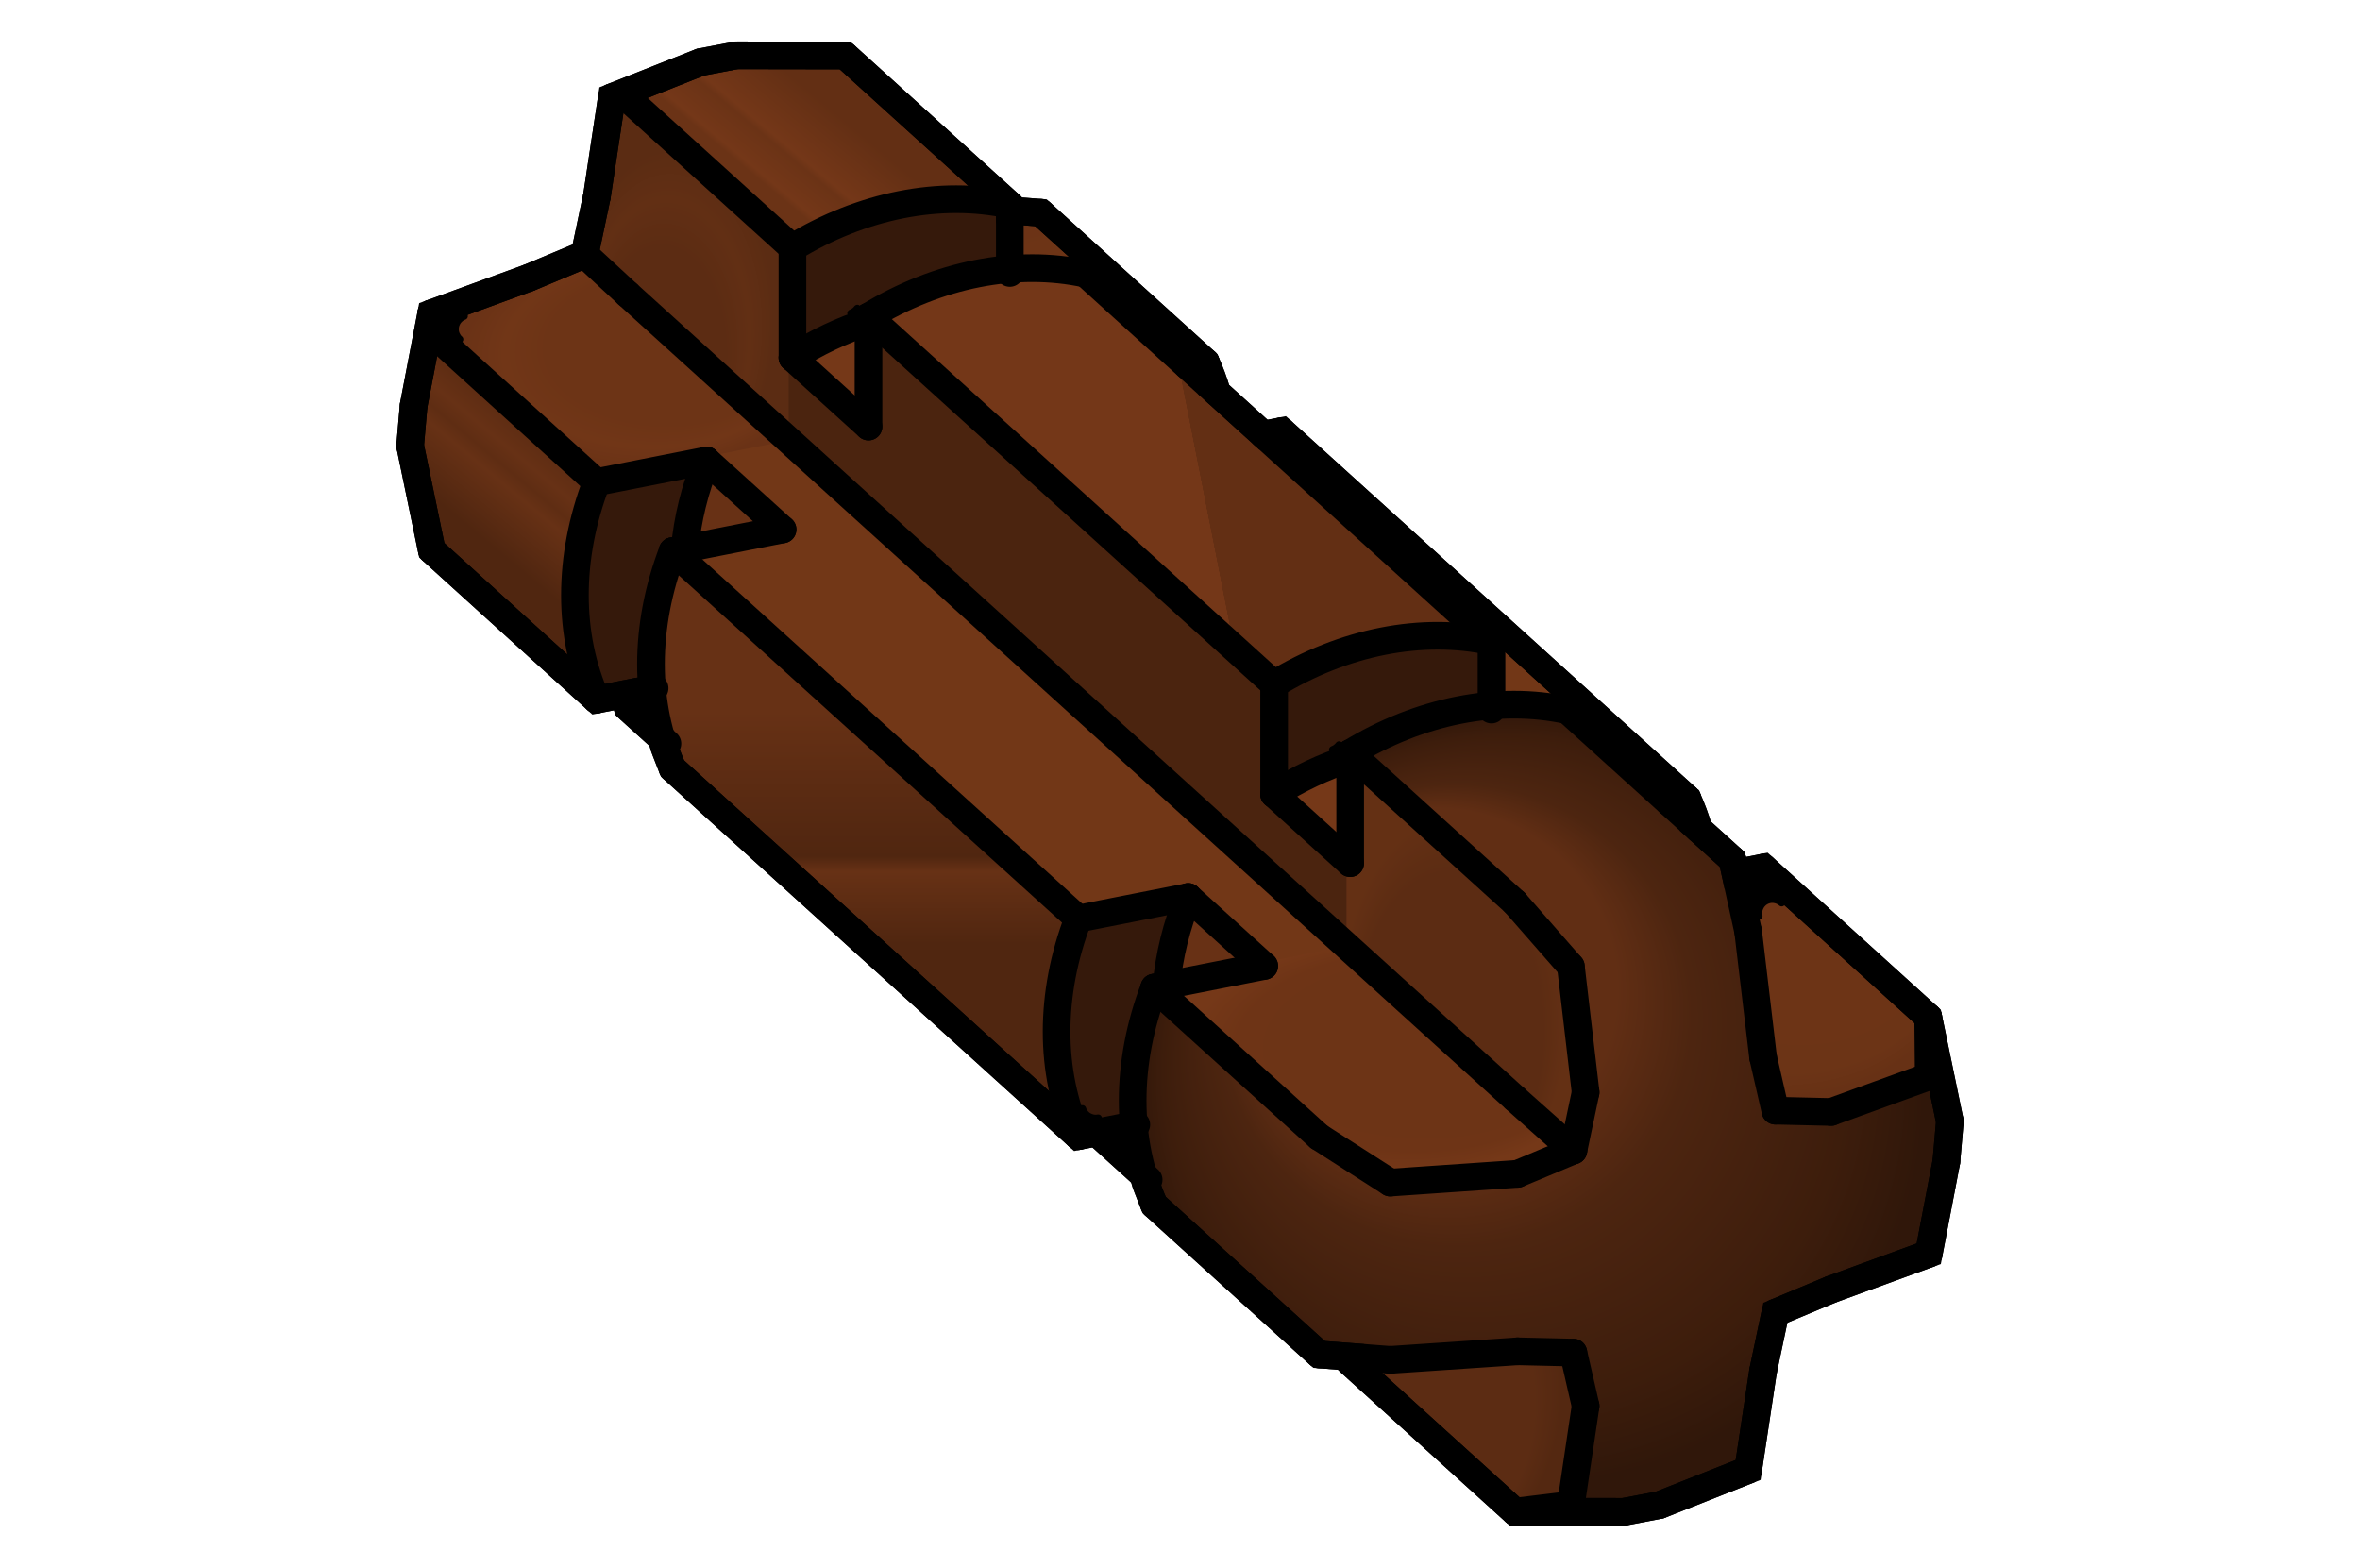
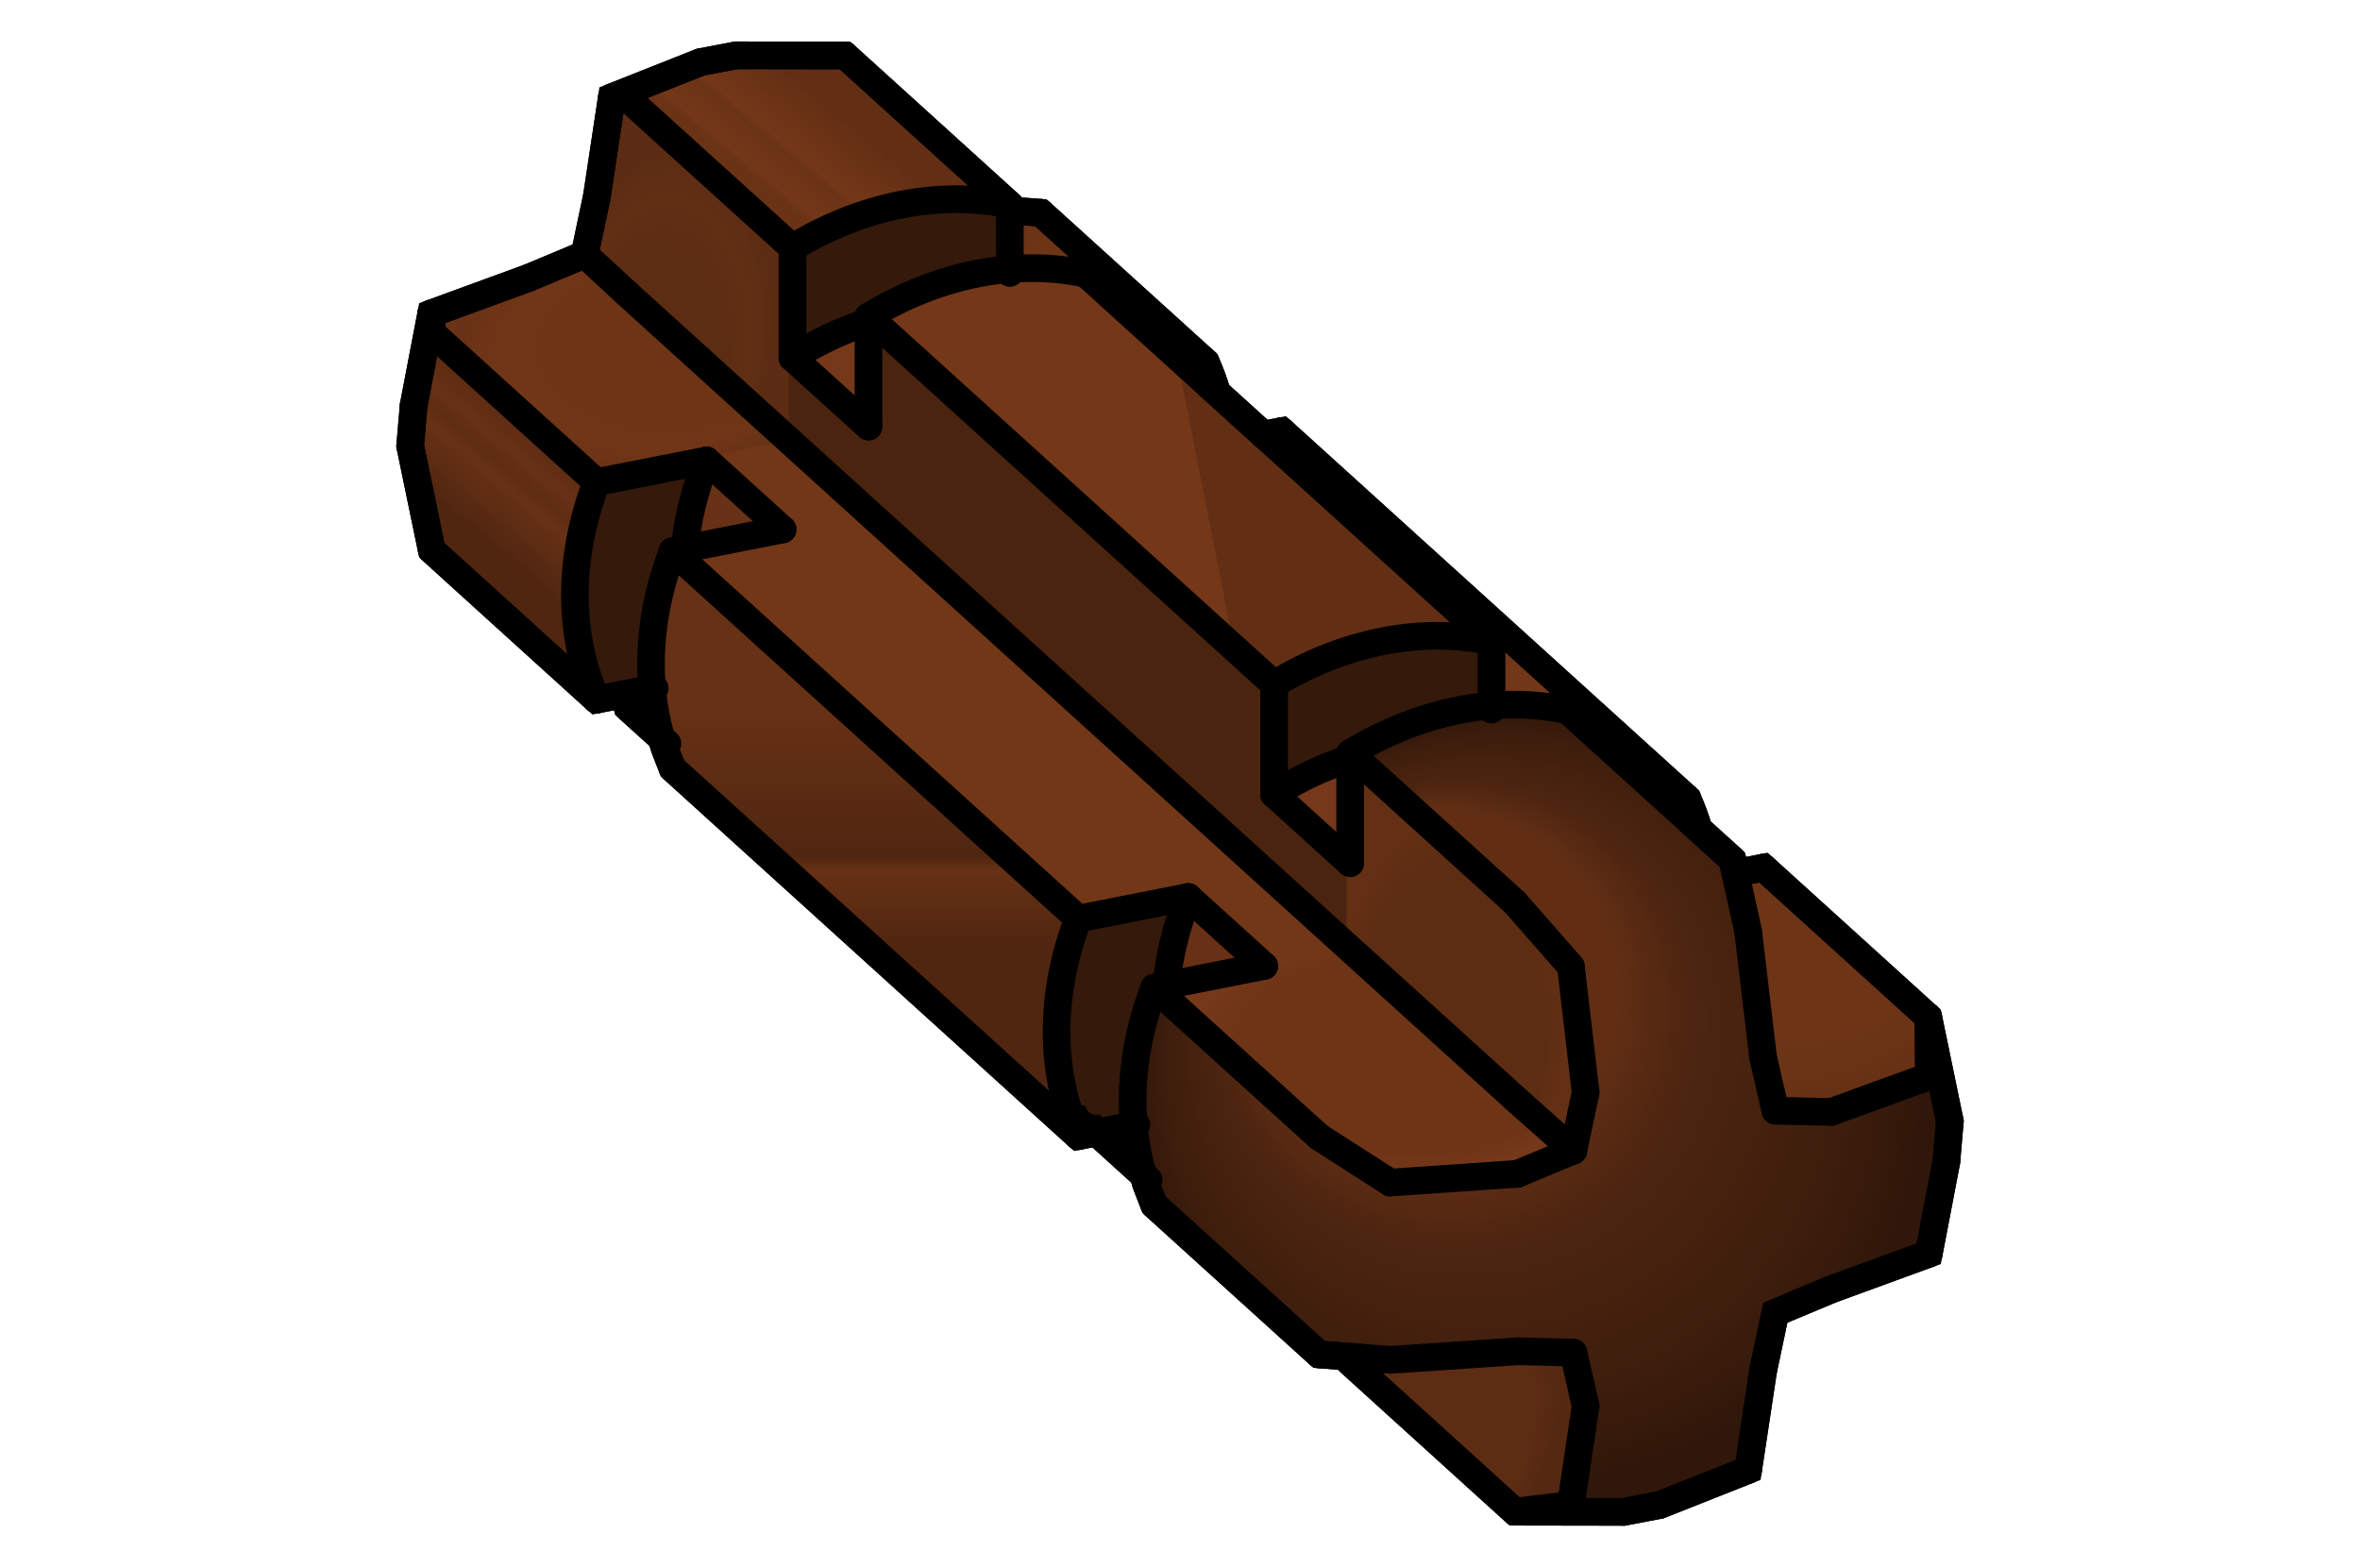
<svg xmlns="http://www.w3.org/2000/svg" viewBox="0 0 256 170" preserveAspectRatio="xMidYMid meet">
  <defs>
    <radialGradient id="g0" gradientUnits="userSpaceOnUse" cx="0" cy="0" r="1" fx="-0.195" fy="0.672" gradientTransform="matrix(15.94 0 0 30.71 74.69 71.23)">
      <stop offset="0.0%" stop-color="#5c2c13" />
      <stop offset="43.8%" stop-color="#5c2c13" />
      <stop offset="56.2%" stop-color="#592b12" />
      <stop offset="68.8%" stop-color="#582a12" />
      <stop offset="81.2%" stop-color="#4e2510" />
      <stop offset="100.0%" stop-color="#4e2510" />
    </radialGradient>
    <radialGradient id="g1" gradientUnits="userSpaceOnUse" cx="0" cy="0" r="1" fx="0.692" fy="-0.107" gradientTransform="matrix(30.95 0 0 14.28 108.06 32.98)">
      <stop offset="0.0%" stop-color="#6d3416" />
      <stop offset="31.2%" stop-color="#6d3416" />
      <stop offset="43.8%" stop-color="#6d3416" />
      <stop offset="68.8%" stop-color="#6a3216" />
      <stop offset="81.2%" stop-color="#693216" />
      <stop offset="93.8%" stop-color="#612e14" />
      <stop offset="100.0%" stop-color="#612e14" />
    </radialGradient>
    <radialGradient id="g2" gradientUnits="userSpaceOnUse" cx="0" cy="0" r="1" fx="0.607" fy="-0.348" gradientTransform="matrix(23.48 0 0 14.80 66.37 39.95)">
      <stop offset="0.0%" stop-color="#6d3416" />
      <stop offset="43.8%" stop-color="#6d3416" />
      <stop offset="56.2%" stop-color="#6d3416" />
      <stop offset="68.8%" stop-color="#713617" />
      <stop offset="81.2%" stop-color="#6a3216" />
      <stop offset="100.0%" stop-color="#6a3216" />
    </radialGradient>
    <radialGradient id="g3" gradientUnits="userSpaceOnUse" cx="0" cy="0" r="1" fx="-0.333" fy="0.616" gradientTransform="matrix(15.94 0 0 26.56 74.69 29.33)">
      <stop offset="0.0%" stop-color="#5c2c13" />
      <stop offset="43.8%" stop-color="#5c2c13" />
      <stop offset="56.2%" stop-color="#622f14" />
      <stop offset="68.8%" stop-color="#5b2c13" />
      <stop offset="100.0%" stop-color="#5b2c13" />
    </radialGradient>
    <linearGradient id="g4" gradientUnits="userSpaceOnUse" x1="88.18" y1="7.23" x2="46.51" y2="57.14">
      <stop offset="0.0%" stop-color="#632f14" />
      <stop offset="3.4%" stop-color="#632f14" />
      <stop offset="12.9%" stop-color="#743718" />
      <stop offset="14.0%" stop-color="#6b3316" />
      <stop offset="19.2%" stop-color="#743718" />
      <stop offset="20.2%" stop-color="#6b3316" />
      <stop offset="77.8%" stop-color="#5f2d13" />
      <stop offset="81.4%" stop-color="#673115" />
      <stop offset="84.2%" stop-color="#5f2d13" />
      <stop offset="86.5%" stop-color="#673115" />
      <stop offset="95.8%" stop-color="#502610" />
      <stop offset="100.0%" stop-color="#502610" />
    </linearGradient>
    <linearGradient id="g6" gradientUnits="userSpaceOnUse" x1="79.52" y1="59.03" x2="79.52" y2="72.26">
      <stop offset="0.0%" stop-color="#683115" />
      <stop offset="12.1%" stop-color="#683115" />
      <stop offset="90.4%" stop-color="#4f2610" />
      <stop offset="100.0%" stop-color="#4f2610" />
    </linearGradient>
    <linearGradient id="g8" gradientUnits="userSpaceOnUse" x1="110.75" y1="37.22" x2="92.85" y2="40.75">
      <stop offset="0.0%" stop-color="#632f14" />
      <stop offset="33.2%" stop-color="#632f14" />
      <stop offset="65.0%" stop-color="#753818" />
      <stop offset="100.0%" stop-color="#753818" />
    </linearGradient>
    <linearGradient id="g10" gradientUnits="userSpaceOnUse" x1="137.80" y1="48.86" x2="114.26" y2="53.50">
      <stop offset="0.0%" stop-color="#632f14" />
      <stop offset="33.2%" stop-color="#632f14" />
      <stop offset="33.4%" stop-color="#743718" />
      <stop offset="100.0%" stop-color="#743718" />
    </linearGradient>
    <linearGradient id="g11" gradientUnits="userSpaceOnUse" x1="93.79" y1="102.40" x2="93.79" y2="77.16">
      <stop offset="0.0%" stop-color="#502610" />
      <stop offset="31.2%" stop-color="#673115" />
      <stop offset="37.7%" stop-color="#502610" />
      <stop offset="100.0%" stop-color="#673115" />
    </linearGradient>
    <linearGradient id="g13" gradientUnits="userSpaceOnUse" x1="131.77" y1="106.38" x2="131.77" y2="119.62">
      <stop offset="0.0%" stop-color="#683115" />
      <stop offset="12.1%" stop-color="#683115" />
      <stop offset="90.4%" stop-color="#4f2610" />
      <stop offset="100.0%" stop-color="#4f2610" />
    </linearGradient>
    <linearGradient id="g14" gradientUnits="userSpaceOnUse" x1="163.00" y1="84.58" x2="145.10" y2="88.11">
      <stop offset="0.0%" stop-color="#632f14" />
      <stop offset="33.2%" stop-color="#632f14" />
      <stop offset="65.0%" stop-color="#753818" />
      <stop offset="100.0%" stop-color="#753818" />
    </linearGradient>
    <radialGradient id="g15" gradientUnits="userSpaceOnUse" cx="0" cy="0" r="1" fx="-0.372" fy="0.593" gradientTransform="matrix(18.06 0 0 26.48 159.23 145.26)">
      <stop offset="0.0%" stop-color="#5c2c13" />
      <stop offset="31.2%" stop-color="#5c2c13" />
      <stop offset="43.8%" stop-color="#5c2c13" />
      <stop offset="56.2%" stop-color="#5c2c13" />
      <stop offset="68.8%" stop-color="#542811" />
      <stop offset="100.0%" stop-color="#542811" />
    </radialGradient>
    <radialGradient id="g16" gradientUnits="userSpaceOnUse" cx="0" cy="0" r="1" fx="0.540" fy="-0.445" gradientTransform="matrix(24.02 0 0 16.25 189.63 107.37)">
      <stop offset="0.0%" stop-color="#6d3416" />
      <stop offset="31.2%" stop-color="#6d3416" />
      <stop offset="43.8%" stop-color="#6d3416" />
      <stop offset="68.8%" stop-color="#6c3416" />
      <stop offset="81.2%" stop-color="#673115" />
      <stop offset="100.0%" stop-color="#673115" />
    </radialGradient>
    <radialGradient id="g17" gradientUnits="userSpaceOnUse" cx="0" cy="0" r="1" fx="-0.460" fy="-0.528" gradientTransform="matrix(45.59 0 0 44.73 167.19 120.52)">
      <stop offset="0.0%" stop-color="#612e14" />
      <stop offset="43.8%" stop-color="#612e14" />
      <stop offset="56.2%" stop-color="#4d2510" />
      <stop offset="68.8%" stop-color="#45210e" />
      <stop offset="81.2%" stop-color="#3d1d0c" />
      <stop offset="93.8%" stop-color="#30170a" />
      <stop offset="100.0%" stop-color="#30170a" />
    </radialGradient>
    <radialGradient id="g18" gradientUnits="userSpaceOnUse" cx="0" cy="0" r="1" fx="0.625" fy="-0.316" gradientTransform="matrix(28.08 0 0 15.65 147.94 115.61)">
      <stop offset="0.0%" stop-color="#6d3416" />
      <stop offset="31.2%" stop-color="#6d3416" />
      <stop offset="56.2%" stop-color="#6d3416" />
      <stop offset="68.8%" stop-color="#6e3416" />
      <stop offset="81.2%" stop-color="#753818" />
      <stop offset="100.0%" stop-color="#753818" />
    </radialGradient>
    <radialGradient id="g19" gradientUnits="userSpaceOnUse" cx="0" cy="0" r="1" fx="-0.260" fy="0.650" gradientTransform="matrix(18.06 0 0 30.48 159.23 103.25)">
      <stop offset="0.0%" stop-color="#5c2c13" />
      <stop offset="31.2%" stop-color="#5c2c13" />
      <stop offset="56.2%" stop-color="#5c2c13" />
      <stop offset="68.8%" stop-color="#643014" />
      <stop offset="100.0%" stop-color="#643014" />
    </radialGradient>
  </defs>
  <g stroke-linejoin="round">
    <path d="M 70.74 74.70 L 68.08 75.23 L 67.76 75.29 L 68.08 76.75 L 71.75 80.07 A 34.02 27.94 132.19 0 1 70.74 74.70 Z" fill="url(#g0)" fill-rule="evenodd" stroke="url(#g0)" stroke-width="0.8" />
    <path d="M 109.55 22.82 L 109.55 23.74 L 109.55 29.20 A 34.02 27.94 132.19 0 1 117.80 29.70 L 128.80 39.67 L 130.79 39.28 L 112.91 23.08 L 109.55 22.82 Z" fill="url(#g1)" fill-rule="evenodd" stroke="url(#g1)" stroke-width="0.8" />
    <path d="M 46.78 34.00 L 46.84 36.10 L 64.71 52.30 L 76.64 49.95 L 85.95 48.11 L 68.08 31.91 L 63.42 27.60 L 57.37 30.13 L 46.78 34.00 Z" fill="url(#g2)" fill-rule="evenodd" stroke="url(#g2)" stroke-width="0.8" />
    <path d="M 66.37 10.55 L 64.75 21.29 L 63.42 27.60 L 68.08 31.91 L 85.95 48.11 L 85.95 38.80 L 85.95 26.87 L 68.08 10.67 L 66.37 10.55 Z" fill="url(#g3)" fill-rule="evenodd" stroke="url(#g3)" stroke-width="0.8" />
    <path d="M 109.55 22.22 L 91.67 6.02 L 79.88 6.00 L 75.99 6.74 L 66.37 10.55 L 68.08 10.67 L 85.95 26.87 A 34.02 27.94 132.19 0 1 109.55 22.22 Z M 64.71 52.30 L 46.84 36.10 L 46.78 34.00 L 44.87 43.99 L 44.49 48.36 L 46.84 59.69 L 64.71 75.89 A 34.02 27.94 132.19 0 1 64.71 52.30 Z" fill="url(#g4)" fill-rule="evenodd" stroke="url(#g4)" stroke-width="0.8" />
    <path d="M 109.55 29.19 L 109.55 22.22 A 34.02 27.94 132.19 0 0 85.95 26.87 L 85.95 38.80 A 32.35 26.57 132.19 0 1 94.20 34.91 L 94.20 34.35 A 34.02 27.94 132.19 0 1 109.55 29.19 Z M 64.71 75.89 L 70.74 74.70 A 34.02 27.94 132.19 0 1 72.96 59.78 L 74.28 59.52 A 32.35 26.57 132.19 0 1 76.64 49.95 L 64.71 52.30 A 34.02 27.94 132.19 0 0 64.71 75.89 Z" fill="#35190b" fill-rule="evenodd" stroke="#35190b" stroke-width="0.8" />
    <path d="M 74.28 59.52 L 74.30 59.51 L 74.30 59.51 L 79.15 58.56 L 84.89 57.43 L 76.64 49.95 A 32.35 26.57 132.19 0 0 74.28 59.52 Z" fill="url(#g6)" fill-rule="evenodd" stroke="url(#g6)" stroke-width="0.8" />
    <path d="M 161.79 76.56 A 34.02 27.94 132.19 0 1 170.04 77.05 L 176.93 83.29 L 181.05 87.03 L 183.04 86.63 L 139.04 46.76 L 137.05 47.15 L 161.79 69.58 L 161.79 75.01 L 161.79 76.56 Z M 72.96 59.78 L 116.96 99.66 L 128.89 97.31 L 137.14 104.78 L 146.46 102.94 L 138.21 95.47 L 94.20 55.59 L 85.95 48.11 L 76.64 49.95 L 84.89 57.43 L 72.96 59.78 Z" fill="#723717" fill-rule="evenodd" stroke="#723717" stroke-width="0.8" />
    <path d="M 85.95 38.80 L 94.20 46.27 L 94.20 34.93 L 94.20 34.91 A 32.35 26.57 132.19 0 0 85.95 38.80 Z" fill="url(#g8)" fill-rule="evenodd" stroke="url(#g8)" stroke-width="0.8" />
    <path d="M 138.21 95.47 L 146.46 102.94 L 146.46 93.63 L 138.21 86.15 L 138.21 74.22 L 94.20 34.35 L 94.20 46.27 L 85.95 38.80 L 85.95 48.11 L 94.20 55.59 L 138.21 95.47 Z M 118.95 122.85 L 124.03 127.45 A 34.02 27.94 132.19 0 1 123.00 122.05 L 118.95 122.85 Z" fill="#4b240f" fill-rule="evenodd" stroke="#4b240f" stroke-width="0.8" />
    <path d="M 94.20 34.35 L 138.21 74.22 A 34.02 27.94 132.19 0 1 161.79 69.58 L 131.97 42.55 A 34.02 27.94 132.19 0 0 130.79 39.28 L 128.80 39.67 L 117.80 29.70 A 34.02 27.94 132.19 0 0 94.20 34.35 Z" fill="url(#g10)" fill-rule="evenodd" stroke="url(#g10)" stroke-width="0.8" />
    <path d="M 72.96 83.37 L 116.96 123.24 A 34.02 27.94 132.19 0 1 116.96 99.66 L 72.96 59.78 A 34.02 27.94 132.19 0 0 72.96 83.37 Z" fill="url(#g11)" fill-rule="evenodd" stroke="url(#g11)" stroke-width="0.8" />
    <path d="M 161.79 76.54 L 161.79 69.58 A 34.02 27.94 132.19 0 0 138.21 74.22 L 138.21 86.15 A 32.35 26.57 132.19 0 1 146.46 82.26 L 146.46 81.70 A 34.02 27.94 132.19 0 1 161.79 76.54 Z M 116.96 123.24 L 122.99 122.06 A 34.02 27.94 132.19 0 1 125.21 107.13 L 126.53 106.87 A 32.35 26.57 132.19 0 1 128.89 97.31 L 116.96 99.66 A 34.02 27.94 132.19 0 0 116.96 123.24 Z" fill="#35190b" fill-rule="evenodd" stroke="#35190b" stroke-width="0.8" />
    <path d="M 126.53 106.87 L 126.55 106.87 L 131.40 105.91 L 137.14 104.78 L 128.89 97.31 A 32.35 26.57 132.19 0 0 126.53 106.87 Z" fill="url(#g13)" fill-rule="evenodd" stroke="url(#g13)" stroke-width="0.8" />
    <path d="M 138.21 86.15 L 146.46 93.63 L 146.46 82.29 L 146.46 82.26 A 32.35 26.57 132.19 0 0 138.21 86.15 Z" fill="url(#g14)" fill-rule="evenodd" stroke="url(#g14)" stroke-width="0.8" />
    <path d="M 167.40 146.64 L 165.47 146.60 L 164.62 146.58 L 164.33 146.59 L 156.29 147.14 L 156.29 147.14 L 150.81 147.51 L 146.46 147.18 L 146.46 147.78 L 164.33 163.98 L 170.40 163.24 L 172.00 152.51 L 170.67 146.72 L 167.40 146.64 Z" fill="url(#g15)" fill-rule="evenodd" stroke="url(#g15)" stroke-width="0.8" />
    <path d="M 189.63 101.04 L 190.03 104.43 L 191.15 113.86 L 191.25 114.69 L 191.29 114.86 L 191.70 116.66 L 192.58 120.48 L 198.63 120.62 L 209.22 116.77 L 209.16 110.31 L 191.29 94.11 L 188.24 94.71 L 189.63 101.04 Z" fill="url(#g16)" fill-rule="evenodd" stroke="url(#g16)" stroke-width="0.8" />
    <path d="M 125.21 130.72 L 143.09 146.92 L 150.81 147.51 L 164.62 146.58 L 170.67 146.72 L 172.00 152.51 L 170.40 163.24 L 164.33 163.98 L 176.12 164.00 L 180.01 163.26 L 189.63 159.45 L 191.25 148.71 L 192.58 142.40 L 198.63 139.87 L 209.22 136.00 L 211.13 126.01 L 211.51 121.64 L 209.16 110.31 L 209.22 116.77 L 198.63 120.62 L 192.58 120.48 L 191.25 114.69 L 189.63 101.04 L 187.92 93.25 L 184.22 89.90 A 34.02 27.94 132.19 0 0 183.04 86.63 L 181.05 87.03 L 170.04 77.05 A 34.02 27.94 132.19 0 0 146.46 81.70 L 164.33 97.90 L 170.40 104.83 L 172.00 118.49 L 170.67 124.80 L 164.62 127.33 L 150.81 128.28 L 143.09 123.33 L 125.21 107.13 A 34.02 27.94 132.19 0 0 125.21 130.72 Z" fill="url(#g17)" fill-rule="evenodd" stroke="url(#g17)" stroke-width="0.8" />
    <path d="M 143.09 123.33 L 150.81 128.28 L 164.62 127.33 L 170.67 124.80 L 164.33 119.14 L 146.46 102.94 L 125.21 107.13 L 143.09 123.33 Z" fill="url(#g18)" fill-rule="evenodd" stroke="url(#g18)" stroke-width="0.8" />
    <path d="M 146.46 102.94 L 164.33 119.14 L 170.67 124.80 L 172.00 118.49 L 170.40 104.83 L 164.33 97.90 L 146.46 81.70 L 146.46 102.94 Z" fill="url(#g19)" fill-rule="evenodd" stroke="url(#g19)" stroke-width="0.8" />
-     <path d="M 49.38 35.49 L 49.41 35.34 L 49.45 35.20 L 49.51 35.07 L 49.57 34.94 L 49.66 34.81 L 49.75 34.70 L 49.85 34.60 L 49.96 34.50 L 50.09 34.42 L 50.21 34.35 L 50.35 34.29 L 48.31 35.04 L 48.32 35.42 L 49.86 36.81 L 49.75 36.71 L 49.66 36.60 L 49.58 36.47 L 49.51 36.34 L 49.45 36.21 L 49.41 36.07 L 49.38 35.93 L 49.37 35.78 L 49.37 35.63 L 49.38 35.49 Z" fill="#000000" fill-rule="evenodd" stroke="#000000" stroke-width="0.8" />
-     <path d="M 92.63 33.86 L 92.65 33.85 L 92.81 33.79 L 92.82 33.77 L 92.83 33.74 L 92.85 33.71 L 92.85 33.71 L 92.87 33.67 L 92.88 33.64 L 92.90 33.61 L 92.92 33.58 L 92.92 33.58 L 92.92 33.58 L 92.94 33.55 L 92.96 33.51 L 92.98 33.48 L 93.00 33.46 L 92.98 33.48 L 92.98 33.48 L 92.92 33.55 L 92.82 33.66 L 92.70 33.76 L 92.58 33.84 L 92.44 33.92 L 92.31 33.98 L 92.63 33.86 Z" fill="#000000" fill-rule="evenodd" stroke="#000000" stroke-width="0.8" />
    <path d="M 117.80 120.89 L 117.70 120.78 L 117.61 120.67 L 117.53 120.54 L 117.47 120.41 L 117.42 120.28 L 117.45 120.37 L 117.61 120.83 L 117.77 121.29 L 117.87 121.54 L 119.13 121.29 L 118.99 121.31 L 118.84 121.32 L 118.70 121.31 L 118.56 121.29 L 118.42 121.25 L 118.28 121.20 L 118.15 121.14 L 118.02 121.07 L 117.90 120.98 L 117.80 120.89 Z" fill="#000000" fill-rule="evenodd" stroke="#000000" stroke-width="0.8" />
-     <path d="M 144.90 81.20 L 145.06 81.15 L 145.07 81.13 L 145.09 81.09 L 145.10 81.06 L 145.10 81.06 L 145.10 81.06 L 145.12 81.03 L 145.13 80.99 L 145.15 80.96 L 145.17 80.93 L 145.17 80.93 L 145.19 80.90 L 145.21 80.87 L 145.23 80.84 L 145.25 80.81 L 145.23 80.84 L 145.23 80.84 L 145.17 80.91 L 145.06 81.02 L 144.95 81.11 L 144.83 81.20 L 144.69 81.27 L 144.56 81.33 L 144.88 81.21 L 144.90 81.20 Z" fill="#000000" fill-rule="evenodd" stroke="#000000" stroke-width="0.8" />
-     <path d="M 191.17 98.01 L 191.27 97.91 L 191.38 97.82 L 191.51 97.74 L 191.64 97.67 L 191.77 97.62 L 191.91 97.58 L 192.05 97.55 L 192.20 97.54 L 192.34 97.54 L 192.49 97.56 L 192.63 97.59 L 192.77 97.63 L 192.91 97.69 L 193.03 97.75 L 193.15 97.83 L 193.26 97.92 L 190.84 95.73 L 190.03 95.89 L 190.79 99.36 L 190.77 99.22 L 190.76 99.07 L 190.76 98.93 L 190.78 98.78 L 190.81 98.64 L 190.86 98.50 L 190.92 98.37 L 190.99 98.24 L 191.07 98.12 L 191.17 98.01 Z" fill="#000000" fill-rule="evenodd" stroke="#000000" stroke-width="0.8" />
  </g>
  <defs>
    <clipPath id="sclip">
      <path d="M 70.62 81.50 L 71.69 84.24 L 116.51 124.86 L 118.50 124.47 L 122.71 128.28 L 122.87 128.85 L 123.94 131.60 L 142.46 148.38 L 145.10 148.58 L 163.75 165.48 L 176.26 165.50 L 180.43 164.71 L 190.98 160.53 L 192.73 148.98 L 193.89 143.48 L 199.18 141.27 L 210.53 137.12 L 212.62 126.21 L 213.02 121.55 L 210.53 109.53 L 191.74 92.49 L 189.39 92.95 L 189.28 92.46 L 185.57 89.10 L 185.54 89.00 L 185.38 88.49 L 185.20 87.98 L 185.02 87.49 L 184.82 86.99 L 184.62 86.50 L 184.48 86.17 L 184.41 85.85 L 184.28 85.74 L 181.42 79.20 L 179.05 80.16 L 179.51 81.41 L 139.49 45.14 L 137.50 45.53 L 133.32 41.75 L 133.29 41.65 L 133.13 41.13 L 132.95 40.63 L 132.77 40.13 L 132.57 39.64 L 132.37 39.15 L 132.03 38.38 L 113.54 21.62 L 110.89 21.42 L 92.25 4.52 L 79.73 4.50 L 75.57 5.29 L 65.02 9.47 L 63.27 21.02 L 62.11 26.52 L 56.82 28.73 L 45.47 32.88 L 43.38 43.79 L 42.98 48.45 L 45.47 60.47 L 64.26 77.51 L 66.61 77.05 L 66.72 77.54 L 70.46 80.92 Z" clip-rule="evenodd" />
    </clipPath>
  </defs>
  <g stroke="black" fill="none" stroke-linecap="round" clip-path="url(#sclip)">
    <path d="M 72.96 83.37 L 116.96 123.24 L 118.95 122.85 L 124.03 127.46 A 34.02 27.94 132.19 0 0 125.21 130.72 L 143.09 146.92 L 146.46 147.18 L 146.46 147.78 L 164.33 163.98 L 176.12 164.00 L 180.01 163.26 L 189.63 159.45 L 191.25 148.71 L 192.58 142.40 L 198.63 139.87 L 209.22 136.00 L 211.13 126.01 L 211.51 121.64 L 209.16 110.31 L 191.29 94.11 L 188.24 94.71 L 187.92 93.25 L 184.26 89.94 L 184.26 89.93 L 183.60 89.34 L 183.21 87.45 L 183.33 87.42 L 184.25 89.92 A 34.02 27.94 132.19 0 0 183.03 86.62 L 183.04 86.63 L 139.04 46.76 L 137.05 47.15 L 132.01 42.58 L 132.01 42.58 L 131.35 41.98 L 130.96 40.10 L 131.08 40.07 L 132.01 42.58 A 34.02 27.94 132.19 0 0 130.79 39.28 L 112.91 23.08 L 109.55 22.82 L 109.55 22.22 L 91.67 6.02 L 79.88 6.00 L 75.99 6.74 L 66.37 10.55 L 64.75 21.29 L 63.42 27.60 L 57.37 30.13 L 46.78 34.00 L 44.87 43.99 L 44.49 48.36 L 46.84 59.69 L 64.71 75.89 L 67.76 75.29 L 68.08 76.75 L 71.78 80.10 A 34.02 27.94 132.19 0 0 72.96 83.37 Z" stroke-width="3.00" stroke-linejoin="miter" stroke-miterlimit="5" />
    <line x1="112.91" y1="23.08" x2="130.79" y2="39.28" stroke-width="3.00" />
    <line x1="139.04" y1="46.76" x2="183.04" y2="86.63" stroke-width="3.00" />
    <line x1="191.29" y1="94.11" x2="209.16" y2="110.31" stroke-width="3.00" />
    <line x1="91.67" y1="6.02" x2="109.54" y2="22.22" stroke-width="3.00" />
    <line x1="117.79" y1="29.70" x2="161.79" y2="69.58" stroke-width="3.00" />
    <line x1="170.04" y1="77.05" x2="187.92" y2="93.25" stroke-width="3.00" />
    <line x1="46.84" y1="59.69" x2="64.71" y2="75.89" stroke-width="3.00" />
    <line x1="72.96" y1="83.37" x2="116.96" y2="123.24" stroke-width="3.00" />
    <line x1="125.21" y1="130.72" x2="143.09" y2="146.92" stroke-width="3.00" />
    <line x1="68.08" y1="76.75" x2="72.40" y2="80.66" stroke-width="3.00" />
    <line x1="118.96" y1="122.86" x2="124.60" y2="127.97" stroke-width="3.00" />
    <line x1="146.46" y1="147.78" x2="164.33" y2="163.98" stroke-width="3.00" />
    <line x1="68.08" y1="31.91" x2="164.33" y2="119.15" stroke-width="3.00" />
    <line x1="46.84" y1="36.10" x2="64.71" y2="52.30" stroke-width="3.00" />
    <line x1="72.96" y1="59.78" x2="116.96" y2="99.65" stroke-width="3.00" />
    <line x1="125.21" y1="107.13" x2="143.09" y2="123.33" stroke-width="3.00" />
    <line x1="68.08" y1="10.67" x2="85.96" y2="26.87" stroke-width="3.00" />
    <line x1="94.21" y1="34.35" x2="138.21" y2="74.22" stroke-width="3.00" />
    <line x1="146.46" y1="81.70" x2="164.33" y2="97.90" stroke-width="3.00" />
    <line x1="109.60" y1="22.83" x2="112.91" y2="23.08" stroke-width="3.00" />
    <line x1="57.37" y1="30.13" x2="63.42" y2="27.60" stroke-width="3.00" />
    <line x1="46.78" y1="34.00" x2="46.84" y2="36.10" stroke-width="3.00" />
    <line x1="46.78" y1="34.00" x2="57.37" y2="30.13" stroke-width="3.00" />
    <line x1="63.42" y1="27.60" x2="64.75" y2="21.29" stroke-width="3.00" />
    <line x1="64.75" y1="21.29" x2="66.37" y2="10.55" stroke-width="3.00" />
    <line x1="63.42" y1="27.60" x2="68.08" y2="31.91" stroke-width="3.00" />
    <line x1="191.25" y1="114.69" x2="192.58" y2="120.48" stroke-width="3.00" />
    <line x1="187.92" y1="93.25" x2="189.63" y2="101.04" stroke-width="3.00" />
    <line x1="189.63" y1="101.04" x2="191.25" y2="114.69" stroke-width="3.00" />
    <line x1="192.58" y1="120.48" x2="198.63" y2="120.62" stroke-width="3.00" />
    <line x1="209.16" y1="110.31" x2="209.22" y2="116.77" stroke-width="3.00" />
    <line x1="198.63" y1="120.62" x2="209.22" y2="116.77" stroke-width="3.00" />
    <line x1="164.62" y1="127.33" x2="170.67" y2="124.80" stroke-width="3.00" />
    <line x1="143.09" y1="123.33" x2="150.81" y2="128.28" stroke-width="3.00" />
    <line x1="150.81" y1="128.28" x2="164.62" y2="127.33" stroke-width="3.00" />
    <line x1="170.67" y1="124.80" x2="172.00" y2="118.49" stroke-width="3.00" />
    <line x1="164.33" y1="97.90" x2="170.40" y2="104.83" stroke-width="3.00" />
    <line x1="170.40" y1="104.83" x2="172.00" y2="118.49" stroke-width="3.00" />
    <line x1="170.67" y1="146.72" x2="172.00" y2="152.51" stroke-width="3.00" />
    <line x1="164.33" y1="163.98" x2="170.40" y2="163.24" stroke-width="3.00" />
    <line x1="170.40" y1="163.24" x2="172.00" y2="152.51" stroke-width="3.00" />
    <line x1="164.62" y1="146.58" x2="170.67" y2="146.72" stroke-width="3.00" />
    <line x1="143.09" y1="146.92" x2="150.81" y2="147.51" stroke-width="3.00" />
    <line x1="150.81" y1="147.51" x2="164.62" y2="146.58" stroke-width="3.00" />
    <line x1="192.58" y1="142.40" x2="198.63" y2="139.87" stroke-width="3.00" />
    <line x1="198.63" y1="139.87" x2="209.22" y2="136.00" stroke-width="3.00" />
    <line x1="191.25" y1="148.71" x2="192.58" y2="142.40" stroke-width="3.00" />
    <line x1="189.63" y1="159.45" x2="191.25" y2="148.71" stroke-width="3.00" />
    <line x1="164.33" y1="119.15" x2="170.67" y2="124.80" stroke-width="3.00" />
    <line x1="109.54" y1="22.22" x2="109.54" y2="29.61" stroke-width="3.00" />
    <line x1="161.79" y1="69.58" x2="161.79" y2="76.97" stroke-width="3.00" />
    <line x1="85.96" y1="26.87" x2="85.96" y2="38.80" stroke-width="3.00" />
    <line x1="85.96" y1="38.80" x2="94.21" y2="46.27" stroke-width="3.00" />
    <line x1="138.21" y1="86.15" x2="146.46" y2="93.63" stroke-width="3.00" />
    <line x1="94.21" y1="34.35" x2="94.21" y2="46.27" stroke-width="3.00" />
    <line x1="138.21" y1="74.22" x2="138.21" y2="86.15" stroke-width="3.00" />
    <line x1="146.46" y1="81.70" x2="146.46" y2="93.63" stroke-width="3.00" />
    <line x1="64.71" y1="52.30" x2="76.64" y2="49.95" stroke-width="3.00" />
    <line x1="128.80" y1="39.67" x2="130.79" y2="39.28" stroke-width="3.00" />
    <line x1="76.64" y1="49.95" x2="84.89" y2="57.43" stroke-width="3.00" />
    <line x1="128.89" y1="97.30" x2="137.14" y2="104.78" stroke-width="3.00" />
    <line x1="72.96" y1="59.78" x2="84.89" y2="57.43" stroke-width="3.00" />
    <line x1="137.05" y1="47.15" x2="139.04" y2="46.76" stroke-width="3.00" />
    <line x1="116.96" y1="99.65" x2="128.89" y2="97.30" stroke-width="3.00" />
    <line x1="181.05" y1="87.02" x2="183.04" y2="86.63" stroke-width="3.00" />
    <line x1="125.21" y1="107.13" x2="137.14" y2="104.78" stroke-width="3.00" />
    <line x1="188.31" y1="94.70" x2="191.29" y2="94.11" stroke-width="3.00" />
    <line x1="64.71" y1="75.89" x2="71.01" y2="74.65" stroke-width="3.00" />
    <line x1="116.96" y1="123.24" x2="123.26" y2="122.00" stroke-width="3.00" />
    <line x1="66.37" y1="10.55" x2="75.99" y2="6.74" stroke-width="3.00" />
    <line x1="44.49" y1="48.36" x2="44.87" y2="43.99" stroke-width="3.00" />
    <line x1="44.87" y1="43.99" x2="46.78" y2="34.00" stroke-width="3.00" />
    <line x1="75.99" y1="6.74" x2="79.88" y2="6.00" stroke-width="3.00" />
    <line x1="79.88" y1="6.00" x2="91.67" y2="6.02" stroke-width="3.00" />
    <line x1="44.49" y1="48.36" x2="46.84" y2="59.69" stroke-width="3.00" />
    <line x1="176.12" y1="164.00" x2="180.01" y2="163.26" stroke-width="3.00" />
    <line x1="209.22" y1="136.00" x2="211.13" y2="126.01" stroke-width="3.00" />
    <line x1="180.01" y1="163.26" x2="189.63" y2="159.45" stroke-width="3.00" />
    <line x1="211.13" y1="126.01" x2="211.51" y2="121.64" stroke-width="3.00" />
    <line x1="209.16" y1="110.31" x2="211.51" y2="121.64" stroke-width="3.00" />
    <line x1="164.33" y1="163.98" x2="176.12" y2="164.00" stroke-width="3.00" />
    <path d="M 85.96 26.87 A 34.02 27.94 132.19 0 1 109.54 22.22" stroke-width="3.00" />
    <path d="M 85.96 38.80 A 32.35 26.57 132.19 0 1 94.21 34.91" stroke-width="3.00" />
    <path d="M 64.71 75.89 A 34.02 27.94 132.19 0 1 64.71 52.30" stroke-width="3.00" />
    <path d="M 74.28 59.52 A 32.35 26.57 132.19 0 1 76.64 49.95" stroke-width="3.00" />
    <path d="M 130.79 39.28 A 34.02 27.94 132.19 0 1 132.01 42.58" stroke-width="3.00" />
    <path d="M 94.21 34.35 A 34.02 27.94 132.19 0 1 117.79 29.70" stroke-width="3.00" />
    <path d="M 72.96 83.37 A 34.02 27.94 132.19 0 1 72.96 59.78" stroke-width="3.00" />
    <path d="M 138.21 74.22 A 34.02 27.94 132.19 0 1 161.79 69.58" stroke-width="3.00" />
    <path d="M 138.21 86.15 A 32.35 26.57 132.19 0 1 146.46 82.26" stroke-width="3.00" />
    <path d="M 116.96 123.24 A 34.02 27.94 132.19 0 1 116.96 99.65" stroke-width="3.00" />
    <path d="M 126.53 106.87 A 32.35 26.57 132.19 0 1 128.89 97.30" stroke-width="3.00" />
    <path d="M 183.04 86.63 A 34.02 27.94 132.19 0 1 184.26 89.94" stroke-width="3.00" />
    <path d="M 146.46 81.70 A 34.02 27.94 132.19 0 1 170.04 77.05" stroke-width="3.00" />
    <path d="M 125.21 130.72 A 34.02 27.94 132.19 0 1 125.21 107.13" stroke-width="3.00" />
  </g>
</svg>
